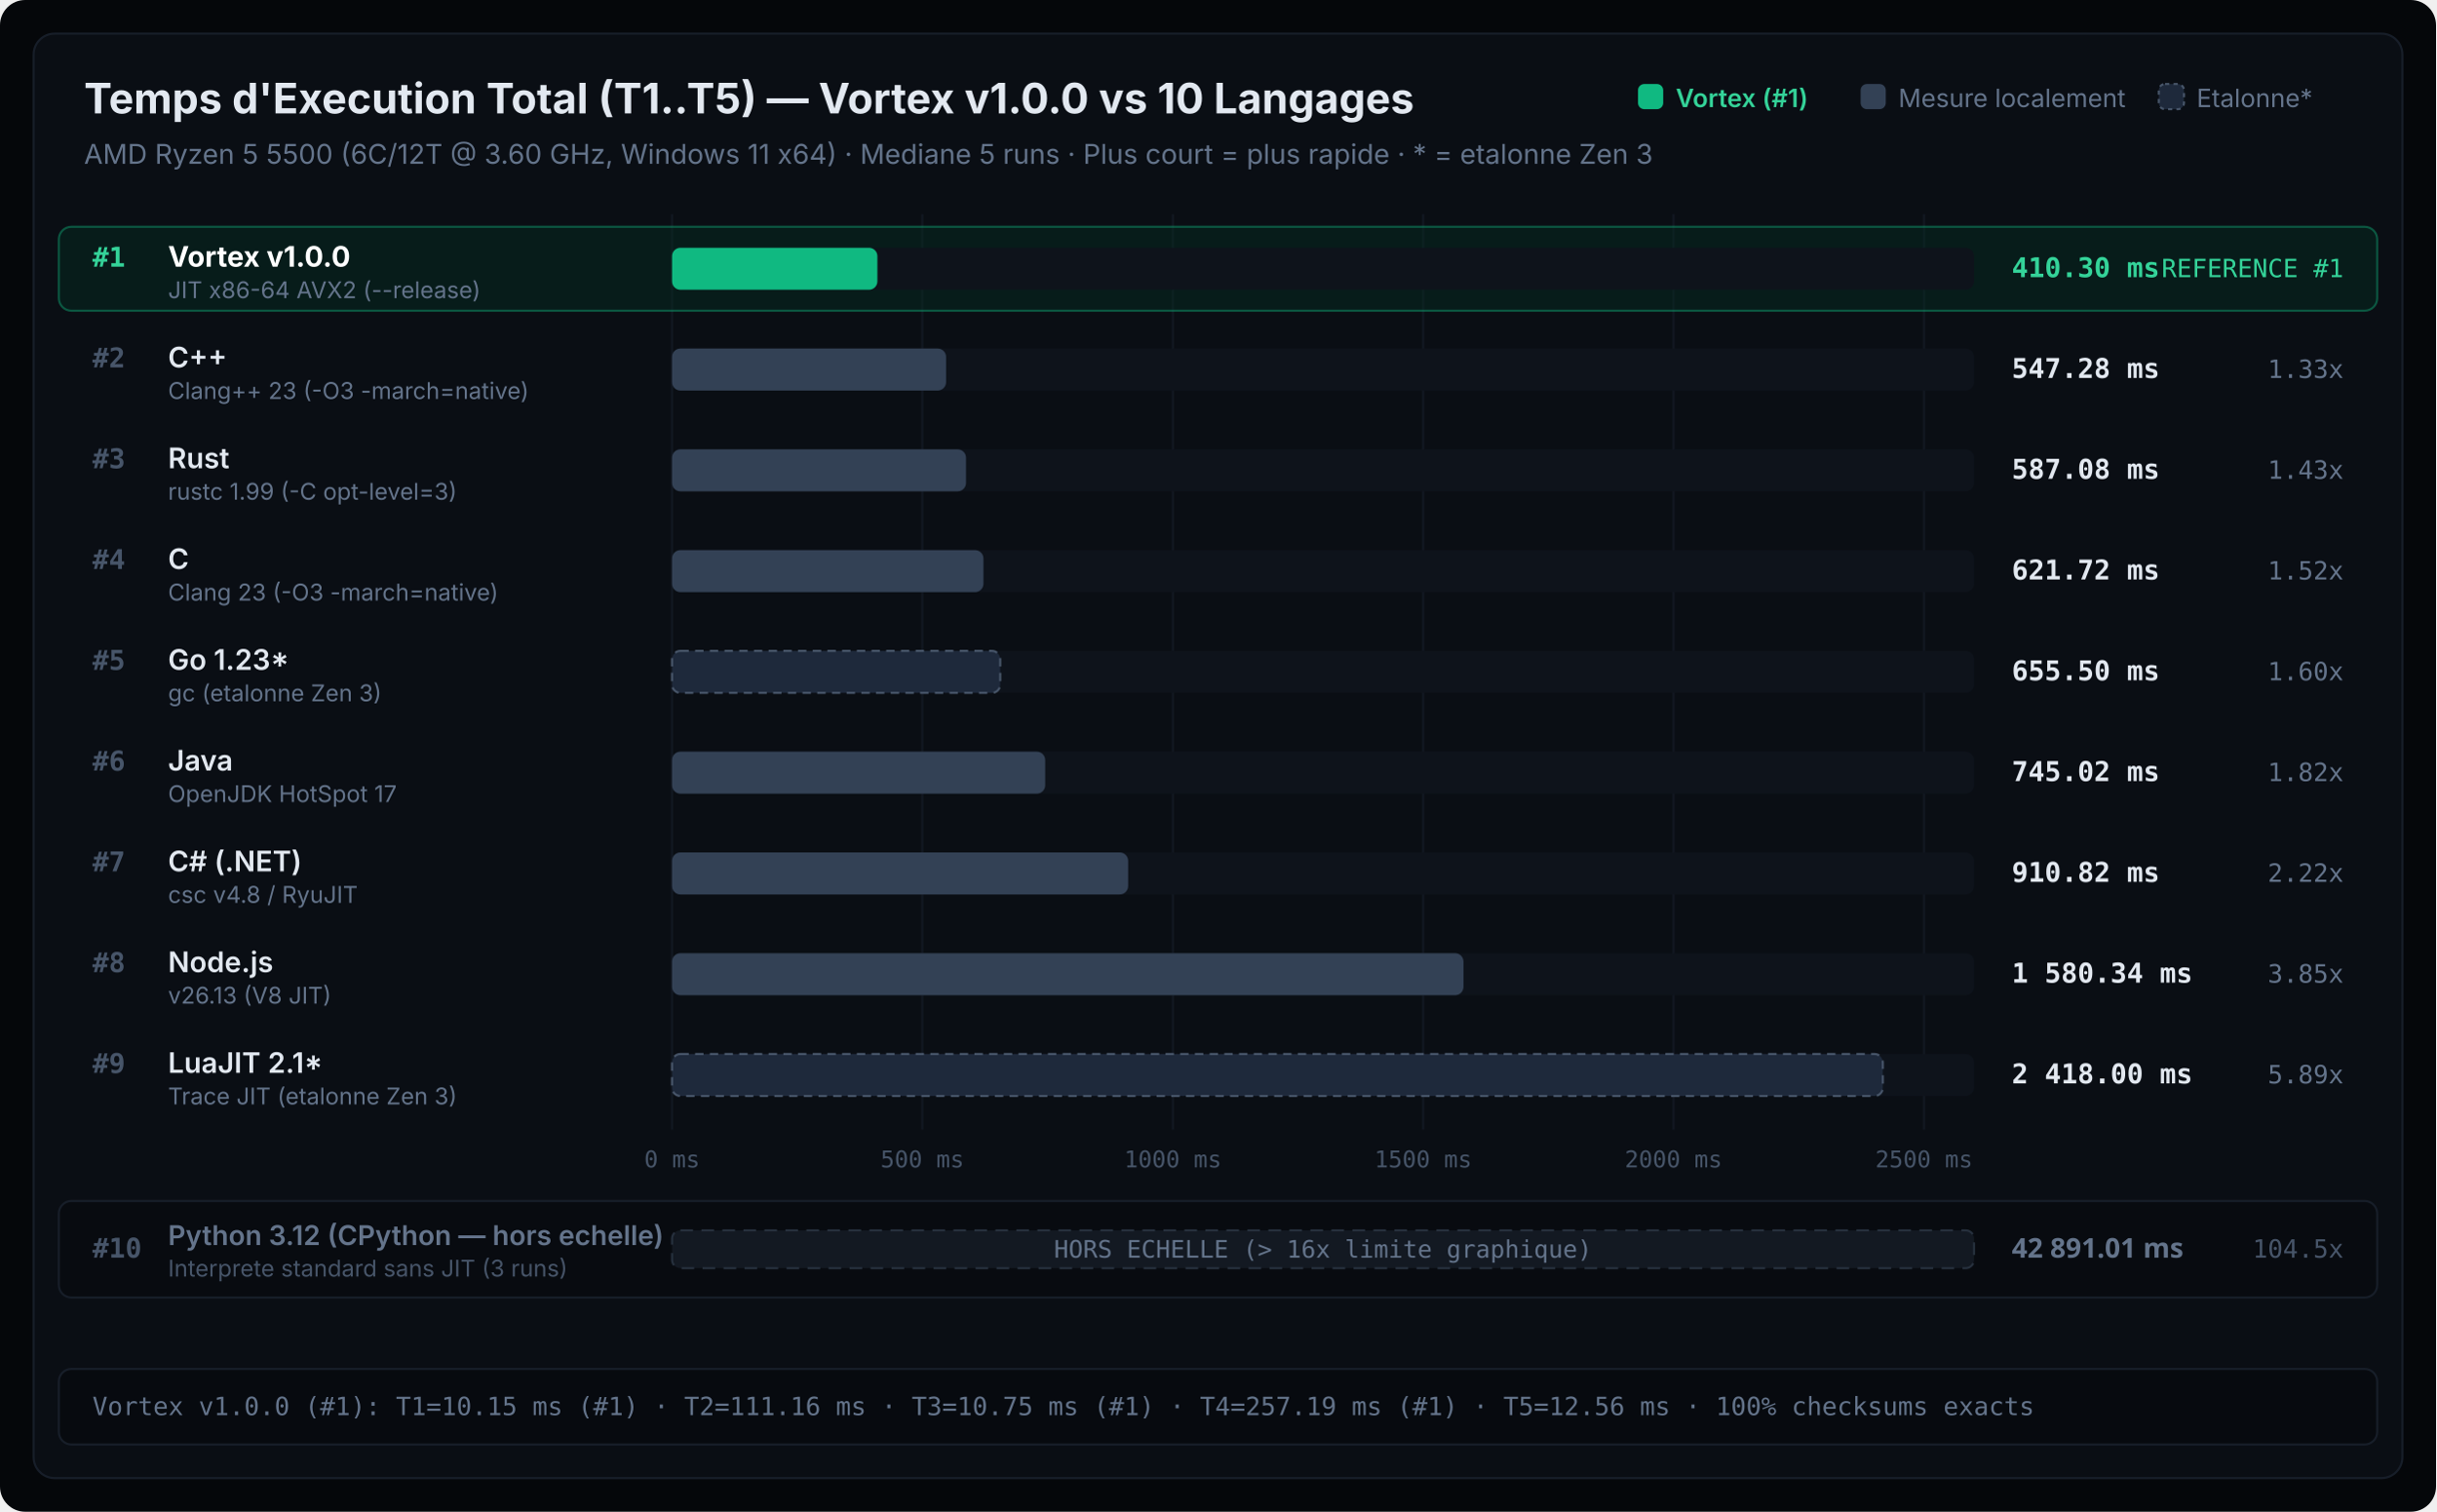
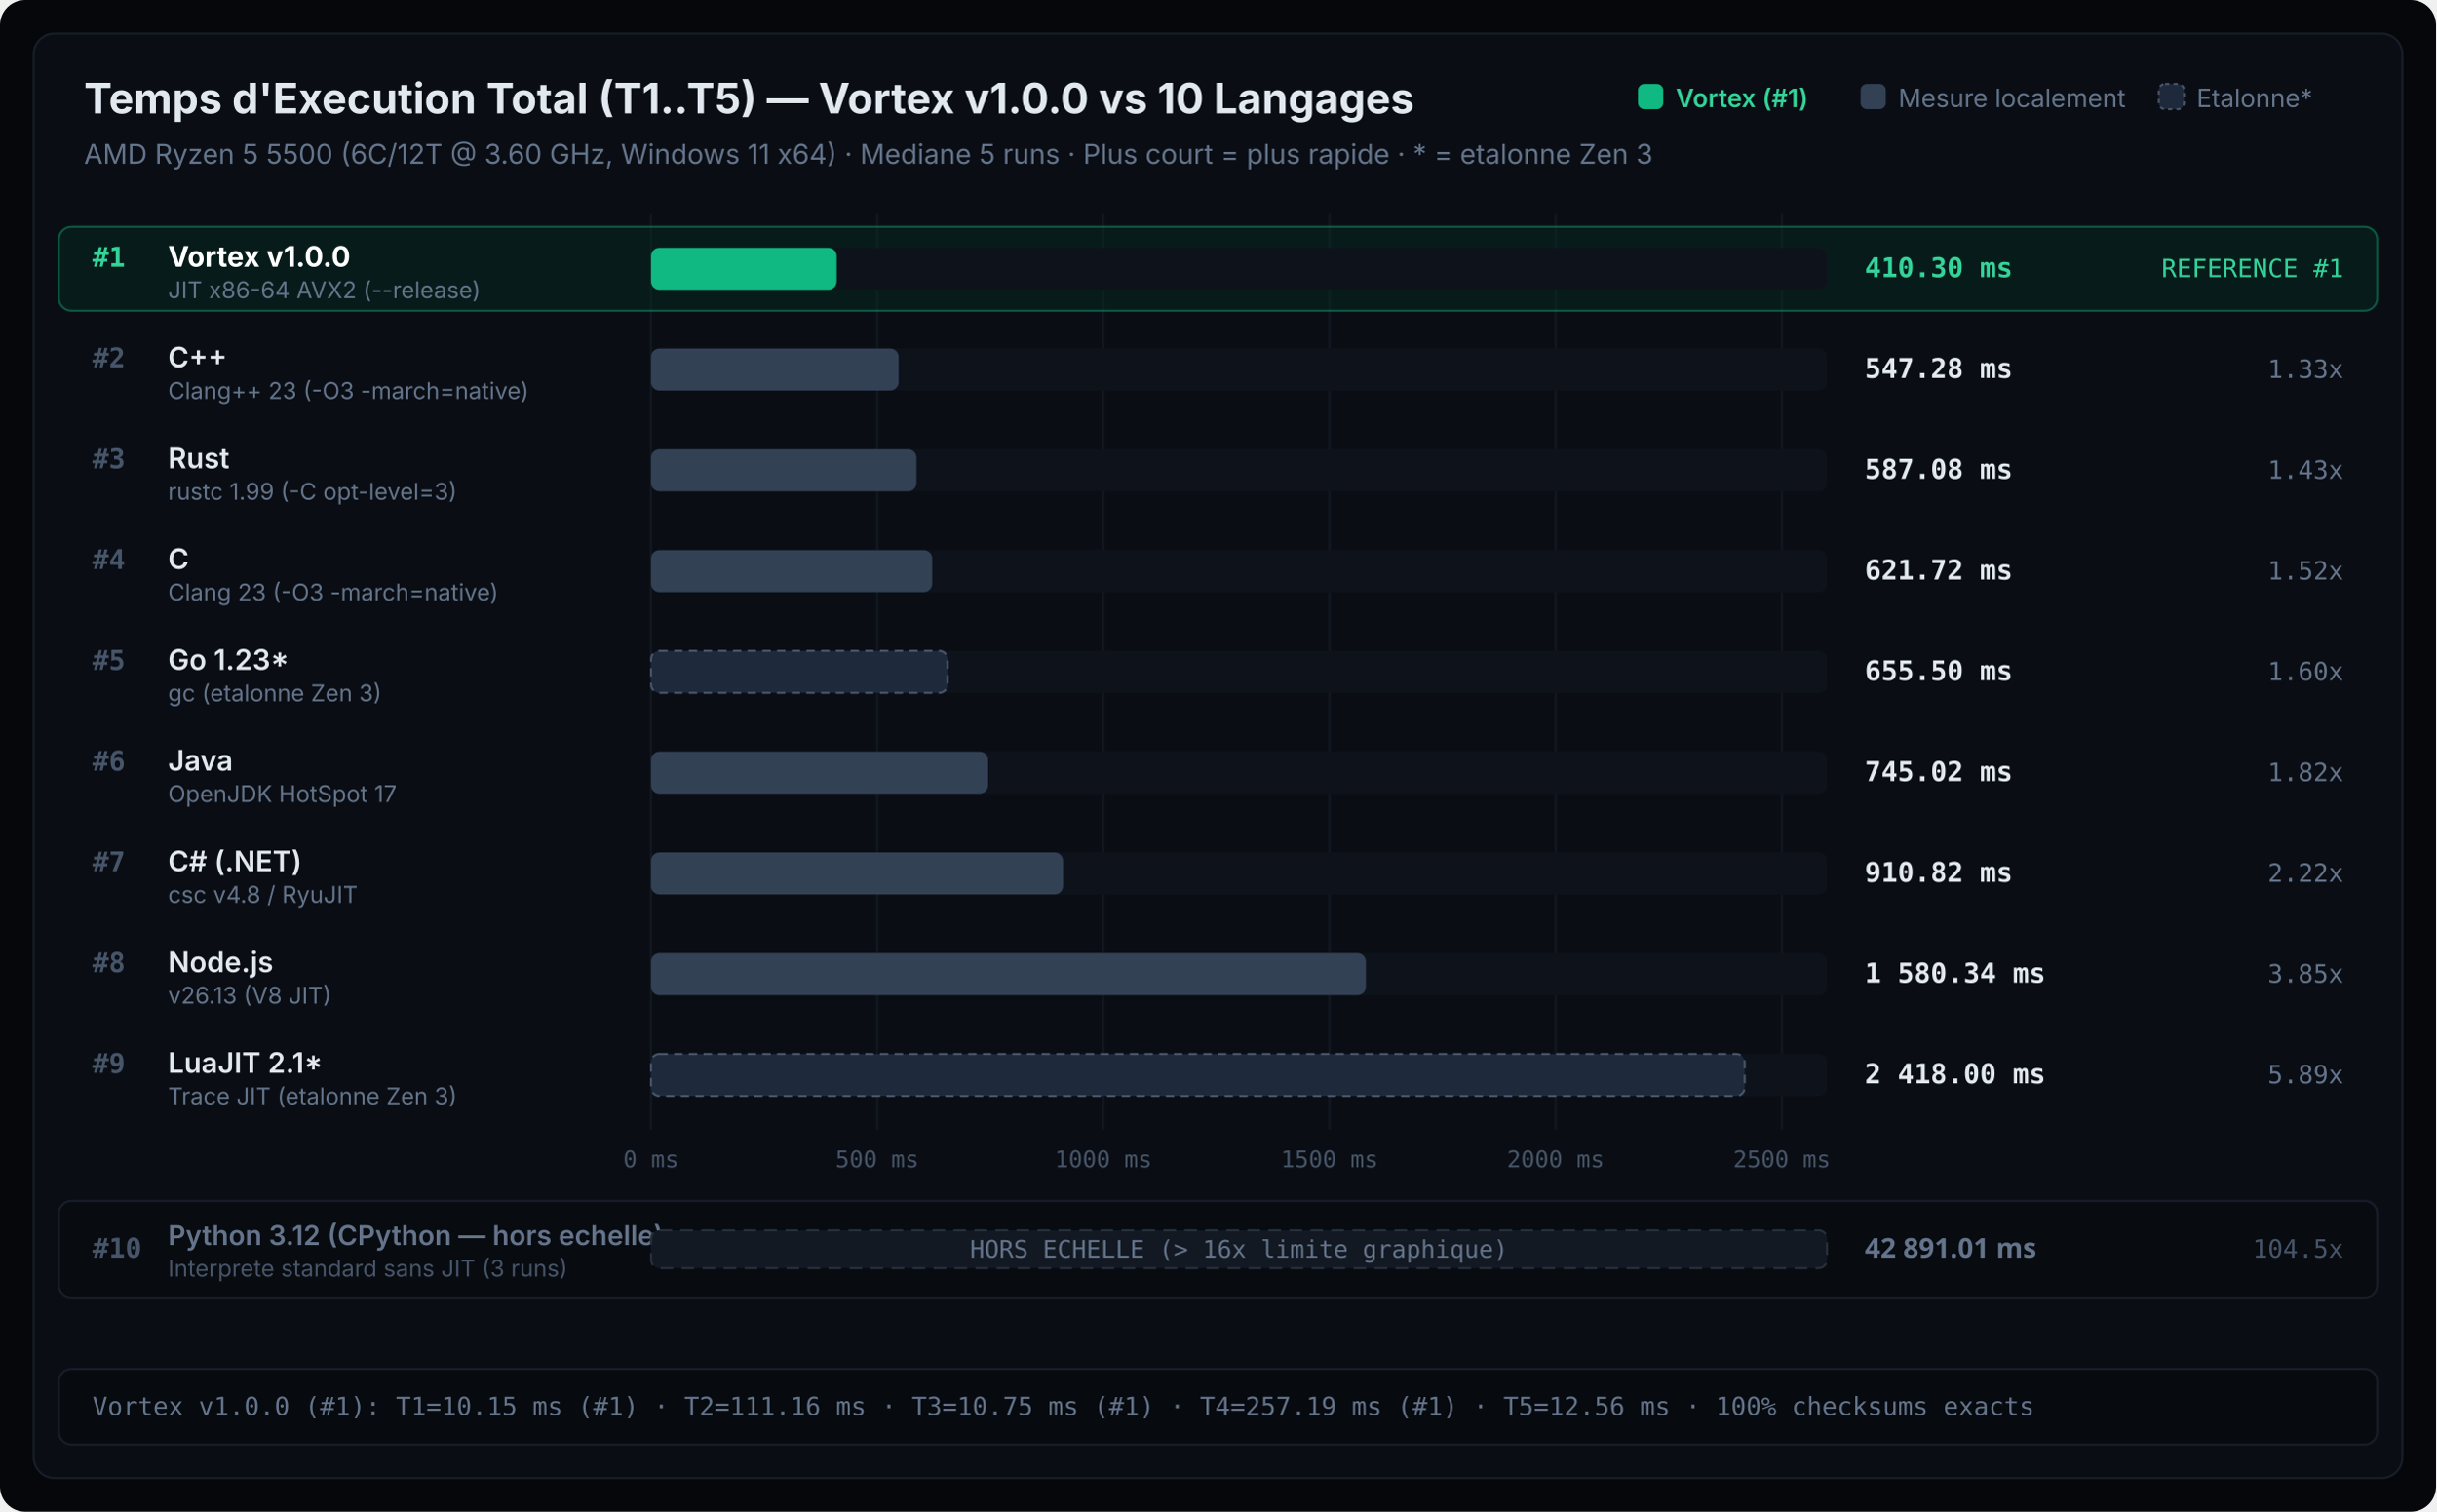
<svg xmlns="http://www.w3.org/2000/svg" width="1160" height="720" viewBox="0 0 1160 720">
  <rect width="100%" height="100%" rx="12" fill="#05070A" />
  <rect x="16" y="16" width="1128" height="688" rx="10" fill="#0A0E14" stroke="#171E29" stroke-width="1" />
  <text x="40" y="54" fill="#E2E8F0" font-family="Segoe UI, Inter, system-ui, sans-serif" font-size="20" font-weight="700">Temps d'Execution Total (T1..T5) — Vortex v1.0.0 vs 10 Langages</text>
  <text x="40" y="78" fill="#64748B" font-family="Segoe UI, Inter, system-ui, sans-serif" font-size="13">AMD Ryzen 5 5500 (6C/12T @ 3.60 GHz, Windows 11 x64) · Mediane 5 runs · Plus court = plus rapide · * = etalonne Zen 3</text>
  <rect x="780" y="40" width="12" height="12" rx="3" fill="#10B981" />
  <text x="798" y="51" fill="#34D399" font-family="Segoe UI, Inter, sans-serif" font-size="12" font-weight="600">Vortex (#1)</text>
  <rect x="886" y="40" width="12" height="12" rx="3" fill="#334155" />
  <text x="904" y="51" fill="#64748B" font-family="Segoe UI, Inter, sans-serif" font-size="12">Mesure localement</text>
  <rect x="1028" y="40" width="12" height="12" rx="3" fill="#1E293B" stroke="#475569" stroke-dasharray="2,2" />
  <text x="1046" y="51" fill="#64748B" font-family="Segoe UI, Inter, sans-serif" font-size="12">Etalonne*</text>
-   <line x1="320.0" y1="102" x2="320.0" y2="538" stroke="#121822" stroke-width="1" />
-   <text x="320.0" y="556" text-anchor="middle" fill="#475569" font-family="Consolas, monospace" font-size="11">0 ms</text>
-   <line x1="439.2" y1="102" x2="439.2" y2="538" stroke="#121822" stroke-width="1" />
-   <text x="439.2" y="556" text-anchor="middle" fill="#475569" font-family="Consolas, monospace" font-size="11">500 ms</text>
-   <line x1="558.5" y1="102" x2="558.5" y2="538" stroke="#121822" stroke-width="1" />
-   <text x="558.5" y="556" text-anchor="middle" fill="#475569" font-family="Consolas, monospace" font-size="11">1000 ms</text>
-   <line x1="677.7" y1="102" x2="677.7" y2="538" stroke="#121822" stroke-width="1" />
-   <text x="677.7" y="556" text-anchor="middle" fill="#475569" font-family="Consolas, monospace" font-size="11">1500 ms</text>
-   <line x1="796.9" y1="102" x2="796.9" y2="538" stroke="#121822" stroke-width="1" />
-   <text x="796.9" y="556" text-anchor="middle" fill="#475569" font-family="Consolas, monospace" font-size="11">2000 ms</text>
-   <line x1="916.2" y1="102" x2="916.2" y2="538" stroke="#121822" stroke-width="1" />
-   <text x="916.2" y="556" text-anchor="middle" fill="#475569" font-family="Consolas, monospace" font-size="11">2500 ms</text>
+   <line x1="310.0" y1="102" x2="310.0" y2="538" stroke="#121822" stroke-width="1" />
+   <text x="310.0" y="556" text-anchor="middle" fill="#475569" font-family="Consolas, monospace" font-size="11">0 ms</text>
+   <line x1="417.7" y1="102" x2="417.7" y2="538" stroke="#121822" stroke-width="1" />
+   <text x="417.7" y="556" text-anchor="middle" fill="#475569" font-family="Consolas, monospace" font-size="11">500 ms</text>
+   <line x1="525.4" y1="102" x2="525.4" y2="538" stroke="#121822" stroke-width="1" />
+   <text x="525.4" y="556" text-anchor="middle" fill="#475569" font-family="Consolas, monospace" font-size="11">1000 ms</text>
+   <line x1="633.1" y1="102" x2="633.1" y2="538" stroke="#121822" stroke-width="1" />
+   <text x="633.1" y="556" text-anchor="middle" fill="#475569" font-family="Consolas, monospace" font-size="11">1500 ms</text>
+   <line x1="740.8" y1="102" x2="740.8" y2="538" stroke="#121822" stroke-width="1" />
+   <text x="740.8" y="556" text-anchor="middle" fill="#475569" font-family="Consolas, monospace" font-size="11">2000 ms</text>
+   <line x1="848.5" y1="102" x2="848.5" y2="538" stroke="#121822" stroke-width="1" />
+   <text x="848.5" y="556" text-anchor="middle" fill="#475569" font-family="Consolas, monospace" font-size="11">2500 ms</text>
  <rect x="28" y="108" width="1104" height="40" rx="6" fill="#052E22" fill-opacity="0.45" stroke="#10B981" stroke-opacity="0.4" stroke-width="1" />
  <text x="44" y="127" fill="#34D399" font-family="Consolas, monospace" font-size="13" font-weight="700">#1</text>
  <text x="80" y="127" fill="#FFFFFF" font-family="Segoe UI, Inter, sans-serif" font-size="13.5" font-weight="700">Vortex v1.0.0</text>
  <text x="80" y="142" fill="#64748B" font-family="Segoe UI, Inter, sans-serif" font-size="11">JIT x86-64 AVX2 (--release)</text>
-   <rect x="320" y="118" width="620" height="20" rx="4" fill="#0E131B" />
-   <rect x="320" y="118" width="97.8" height="20" rx="4" fill="#10B981" />
-   <text x="958" y="132" fill="#34D399" font-family="Consolas, monospace" font-size="13" font-weight="700">410.30 ms</text>
+   <rect x="310" y="118" width="560" height="20" rx="4" fill="#0E131B" />
+   <rect x="310" y="118" width="88.4" height="20" rx="4" fill="#10B981" />
+   <text x="888" y="132" fill="#34D399" font-family="Consolas, monospace" font-size="13" font-weight="700">410.30 ms</text>
  <text x="1116" y="132" text-anchor="end" fill="#34D399" font-family="Consolas, monospace" font-size="12">REFERENCE #1</text>
  <text x="44" y="175" fill="#475569" font-family="Consolas, monospace" font-size="13" font-weight="700">#2</text>
  <text x="80" y="175" fill="#E2E8F0" font-family="Segoe UI, Inter, sans-serif" font-size="13.5" font-weight="600">C++</text>
  <text x="80" y="190" fill="#64748B" font-family="Segoe UI, Inter, sans-serif" font-size="11">Clang++ 23 (-O3 -march=native)</text>
-   <rect x="320" y="166" width="620" height="20" rx="4" fill="#0E131B" />
-   <rect x="320" y="166" width="130.5" height="20" rx="4" fill="#334155" />
-   <text x="958" y="180" fill="#E2E8F0" font-family="Consolas, monospace" font-size="13" font-weight="700">547.28 ms</text>
+   <rect x="310" y="166" width="560" height="20" rx="4" fill="#0E131B" />
+   <rect x="310" y="166" width="117.9" height="20" rx="4" fill="#334155" />
+   <text x="888" y="180" fill="#E2E8F0" font-family="Consolas, monospace" font-size="13" font-weight="700">547.28 ms</text>
  <text x="1116" y="180" text-anchor="end" fill="#64748B" font-family="Consolas, monospace" font-size="12">1.33x</text>
  <text x="44" y="223" fill="#475569" font-family="Consolas, monospace" font-size="13" font-weight="700">#3</text>
  <text x="80" y="223" fill="#E2E8F0" font-family="Segoe UI, Inter, sans-serif" font-size="13.5" font-weight="600">Rust</text>
  <text x="80" y="238" fill="#64748B" font-family="Segoe UI, Inter, sans-serif" font-size="11">rustc 1.99 (-C opt-level=3)</text>
-   <rect x="320" y="214" width="620" height="20" rx="4" fill="#0E131B" />
-   <rect x="320" y="214" width="140.0" height="20" rx="4" fill="#334155" />
-   <text x="958" y="228" fill="#E2E8F0" font-family="Consolas, monospace" font-size="13" font-weight="700">587.08 ms</text>
+   <rect x="310" y="214" width="560" height="20" rx="4" fill="#0E131B" />
+   <rect x="310" y="214" width="126.4" height="20" rx="4" fill="#334155" />
+   <text x="888" y="228" fill="#E2E8F0" font-family="Consolas, monospace" font-size="13" font-weight="700">587.08 ms</text>
  <text x="1116" y="228" text-anchor="end" fill="#64748B" font-family="Consolas, monospace" font-size="12">1.43x</text>
  <text x="44" y="271" fill="#475569" font-family="Consolas, monospace" font-size="13" font-weight="700">#4</text>
  <text x="80" y="271" fill="#E2E8F0" font-family="Segoe UI, Inter, sans-serif" font-size="13.5" font-weight="600">C</text>
  <text x="80" y="286" fill="#64748B" font-family="Segoe UI, Inter, sans-serif" font-size="11">Clang 23 (-O3 -march=native)</text>
-   <rect x="320" y="262" width="620" height="20" rx="4" fill="#0E131B" />
-   <rect x="320" y="262" width="148.3" height="20" rx="4" fill="#334155" />
-   <text x="958" y="276" fill="#E2E8F0" font-family="Consolas, monospace" font-size="13" font-weight="700">621.72 ms</text>
+   <rect x="310" y="262" width="560" height="20" rx="4" fill="#0E131B" />
+   <rect x="310" y="262" width="133.9" height="20" rx="4" fill="#334155" />
+   <text x="888" y="276" fill="#E2E8F0" font-family="Consolas, monospace" font-size="13" font-weight="700">621.72 ms</text>
  <text x="1116" y="276" text-anchor="end" fill="#64748B" font-family="Consolas, monospace" font-size="12">1.52x</text>
  <text x="44" y="319" fill="#475569" font-family="Consolas, monospace" font-size="13" font-weight="700">#5</text>
  <text x="80" y="319" fill="#E2E8F0" font-family="Segoe UI, Inter, sans-serif" font-size="13.5" font-weight="600">Go 1.23*</text>
  <text x="80" y="334" fill="#64748B" font-family="Segoe UI, Inter, sans-serif" font-size="11">gc (etalonne Zen 3)</text>
-   <rect x="320" y="310" width="620" height="20" rx="4" fill="#0E131B" />
-   <rect x="320" y="310" width="156.3" height="20" rx="4" fill="#1E293B" stroke="#475569" stroke-dasharray="4,3" stroke-width="1" />
-   <text x="958" y="324" fill="#E2E8F0" font-family="Consolas, monospace" font-size="13" font-weight="700">655.50 ms</text>
+   <rect x="310" y="310" width="560" height="20" rx="4" fill="#0E131B" />
+   <rect x="310" y="310" width="141.2" height="20" rx="4" fill="#1E293B" stroke="#475569" stroke-dasharray="4,3" stroke-width="1" />
+   <text x="888" y="324" fill="#E2E8F0" font-family="Consolas, monospace" font-size="13" font-weight="700">655.50 ms</text>
  <text x="1116" y="324" text-anchor="end" fill="#64748B" font-family="Consolas, monospace" font-size="12">1.60x</text>
  <text x="44" y="367" fill="#475569" font-family="Consolas, monospace" font-size="13" font-weight="700">#6</text>
  <text x="80" y="367" fill="#E2E8F0" font-family="Segoe UI, Inter, sans-serif" font-size="13.5" font-weight="600">Java</text>
  <text x="80" y="382" fill="#64748B" font-family="Segoe UI, Inter, sans-serif" font-size="11">OpenJDK HotSpot 17</text>
-   <rect x="320" y="358" width="620" height="20" rx="4" fill="#0E131B" />
-   <rect x="320" y="358" width="177.7" height="20" rx="4" fill="#334155" />
-   <text x="958" y="372" fill="#E2E8F0" font-family="Consolas, monospace" font-size="13" font-weight="700">745.02 ms</text>
+   <rect x="310" y="358" width="560" height="20" rx="4" fill="#0E131B" />
+   <rect x="310" y="358" width="160.5" height="20" rx="4" fill="#334155" />
+   <text x="888" y="372" fill="#E2E8F0" font-family="Consolas, monospace" font-size="13" font-weight="700">745.02 ms</text>
  <text x="1116" y="372" text-anchor="end" fill="#64748B" font-family="Consolas, monospace" font-size="12">1.82x</text>
  <text x="44" y="415" fill="#475569" font-family="Consolas, monospace" font-size="13" font-weight="700">#7</text>
  <text x="80" y="415" fill="#E2E8F0" font-family="Segoe UI, Inter, sans-serif" font-size="13.5" font-weight="600">C# (.NET)</text>
  <text x="80" y="430" fill="#64748B" font-family="Segoe UI, Inter, sans-serif" font-size="11">csc v4.8 / RyuJIT</text>
-   <rect x="320" y="406" width="620" height="20" rx="4" fill="#0E131B" />
-   <rect x="320" y="406" width="217.2" height="20" rx="4" fill="#334155" />
-   <text x="958" y="420" fill="#E2E8F0" font-family="Consolas, monospace" font-size="13" font-weight="700">910.82 ms</text>
+   <rect x="310" y="406" width="560" height="20" rx="4" fill="#0E131B" />
+   <rect x="310" y="406" width="196.2" height="20" rx="4" fill="#334155" />
+   <text x="888" y="420" fill="#E2E8F0" font-family="Consolas, monospace" font-size="13" font-weight="700">910.82 ms</text>
  <text x="1116" y="420" text-anchor="end" fill="#64748B" font-family="Consolas, monospace" font-size="12">2.22x</text>
  <text x="44" y="463" fill="#475569" font-family="Consolas, monospace" font-size="13" font-weight="700">#8</text>
  <text x="80" y="463" fill="#E2E8F0" font-family="Segoe UI, Inter, sans-serif" font-size="13.5" font-weight="600">Node.js</text>
  <text x="80" y="478" fill="#64748B" font-family="Segoe UI, Inter, sans-serif" font-size="11">v26.13 (V8 JIT)</text>
-   <rect x="320" y="454" width="620" height="20" rx="4" fill="#0E131B" />
-   <rect x="320" y="454" width="376.9" height="20" rx="4" fill="#334155" />
-   <text x="958" y="468" fill="#E2E8F0" font-family="Consolas, monospace" font-size="13" font-weight="700">1 580.34 ms</text>
+   <rect x="310" y="454" width="560" height="20" rx="4" fill="#0E131B" />
+   <rect x="310" y="454" width="340.4" height="20" rx="4" fill="#334155" />
+   <text x="888" y="468" fill="#E2E8F0" font-family="Consolas, monospace" font-size="13" font-weight="700">1 580.34 ms</text>
  <text x="1116" y="468" text-anchor="end" fill="#64748B" font-family="Consolas, monospace" font-size="12">3.85x</text>
  <text x="44" y="511" fill="#475569" font-family="Consolas, monospace" font-size="13" font-weight="700">#9</text>
  <text x="80" y="511" fill="#E2E8F0" font-family="Segoe UI, Inter, sans-serif" font-size="13.5" font-weight="600">LuaJIT 2.1*</text>
  <text x="80" y="526" fill="#64748B" font-family="Segoe UI, Inter, sans-serif" font-size="11">Trace JIT (etalonne Zen 3)</text>
-   <rect x="320" y="502" width="620" height="20" rx="4" fill="#0E131B" />
-   <rect x="320" y="502" width="576.6" height="20" rx="4" fill="#1E293B" stroke="#475569" stroke-dasharray="4,3" stroke-width="1" />
-   <text x="958" y="516" fill="#E2E8F0" font-family="Consolas, monospace" font-size="13" font-weight="700">2 418.00 ms</text>
+   <rect x="310" y="502" width="560" height="20" rx="4" fill="#0E131B" />
+   <rect x="310" y="502" width="520.8" height="20" rx="4" fill="#1E293B" stroke="#475569" stroke-dasharray="4,3" stroke-width="1" />
+   <text x="888" y="516" fill="#E2E8F0" font-family="Consolas, monospace" font-size="13" font-weight="700">2 418.00 ms</text>
  <text x="1116" y="516" text-anchor="end" fill="#64748B" font-family="Consolas, monospace" font-size="12">5.89x</text>
  <rect x="28" y="572" width="1104" height="46" rx="6" fill="#080B10" stroke="#171E29" stroke-width="1" />
  <text x="44" y="599" fill="#475569" font-family="Consolas, monospace" font-size="13" font-weight="700">#10</text>
  <text x="80" y="593" fill="#64748B" font-family="Segoe UI, Inter, sans-serif" font-size="13" font-weight="600">Python 3.12 (CPython — hors echelle)</text>
  <text x="80" y="608" fill="#475569" font-family="Segoe UI, Inter, sans-serif" font-size="11">Interprete standard sans JIT (3 runs)</text>
-   <rect x="320" y="586" width="620" height="18" rx="4" fill="#131922" stroke="#26303D" stroke-dasharray="6,4" />
-   <text x="630.0" y="599" text-anchor="middle" fill="#64748B" font-family="Consolas, monospace" font-size="11.5">HORS ECHELLE (&gt; 16x limite graphique)</text>
-   <text x="958" y="599" fill="#64748B" font-family="Consolas  monospace" font-size="13" font-weight="700">42 891.01 ms</text>
+   <rect x="310" y="586" width="560" height="18" rx="4" fill="#131922" stroke="#26303D" stroke-dasharray="6,4" />
+   <text x="590.0" y="599" text-anchor="middle" fill="#64748B" font-family="Consolas, monospace" font-size="11.5">HORS ECHELLE (&gt; 16x limite graphique)</text>
+   <text x="888" y="599" fill="#64748B" font-family="Consolas  monospace" font-size="13" font-weight="700">42 891.01 ms</text>
  <text x="1116" y="599" text-anchor="end" fill="#475569" font-family="Consolas, monospace" font-size="12">104.5x</text>
  <rect x="28" y="652" width="1104" height="36" rx="6" fill="#070A0F" stroke="#171E29" />
  <text x="44" y="674" fill="#64748B" font-family="Consolas, monospace" font-size="12">Vortex v1.0.0 (#1):  T1=10.15 ms (#1)  ·  T2=111.16 ms  ·  T3=10.75 ms (#1)  ·  T4=257.19 ms (#1)  ·  T5=12.56 ms  ·  100% checksums exacts</text>
</svg>
